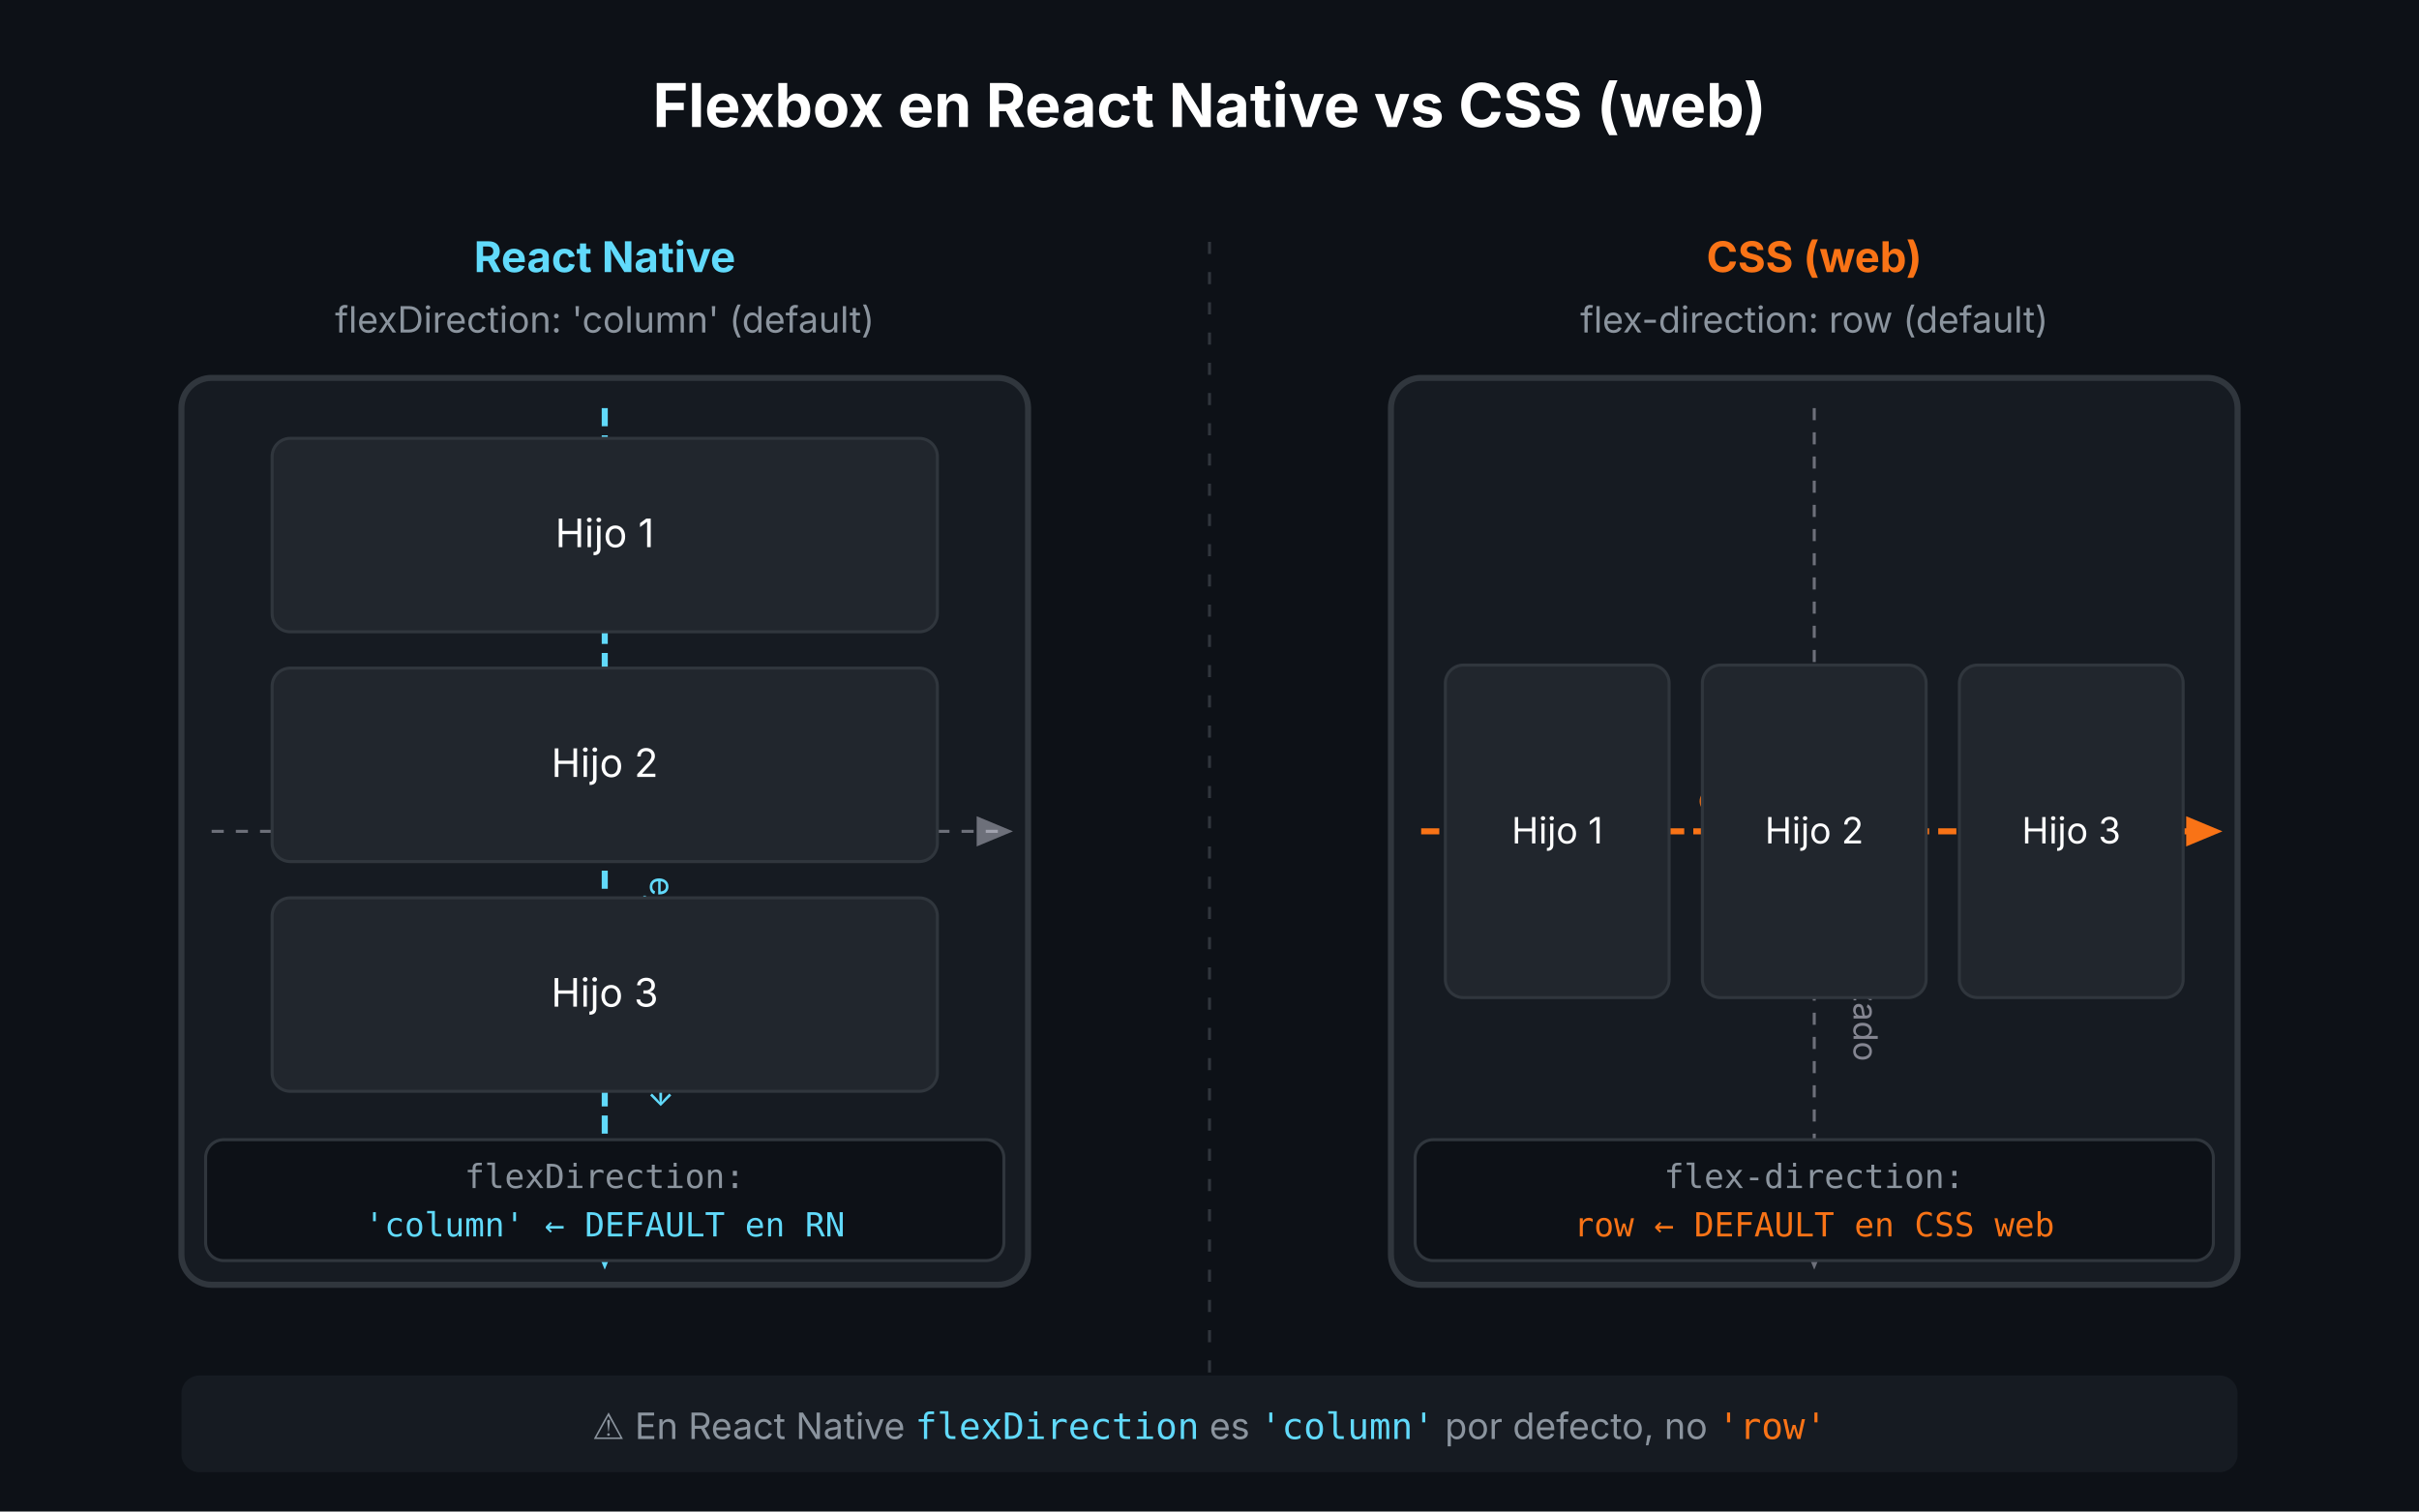
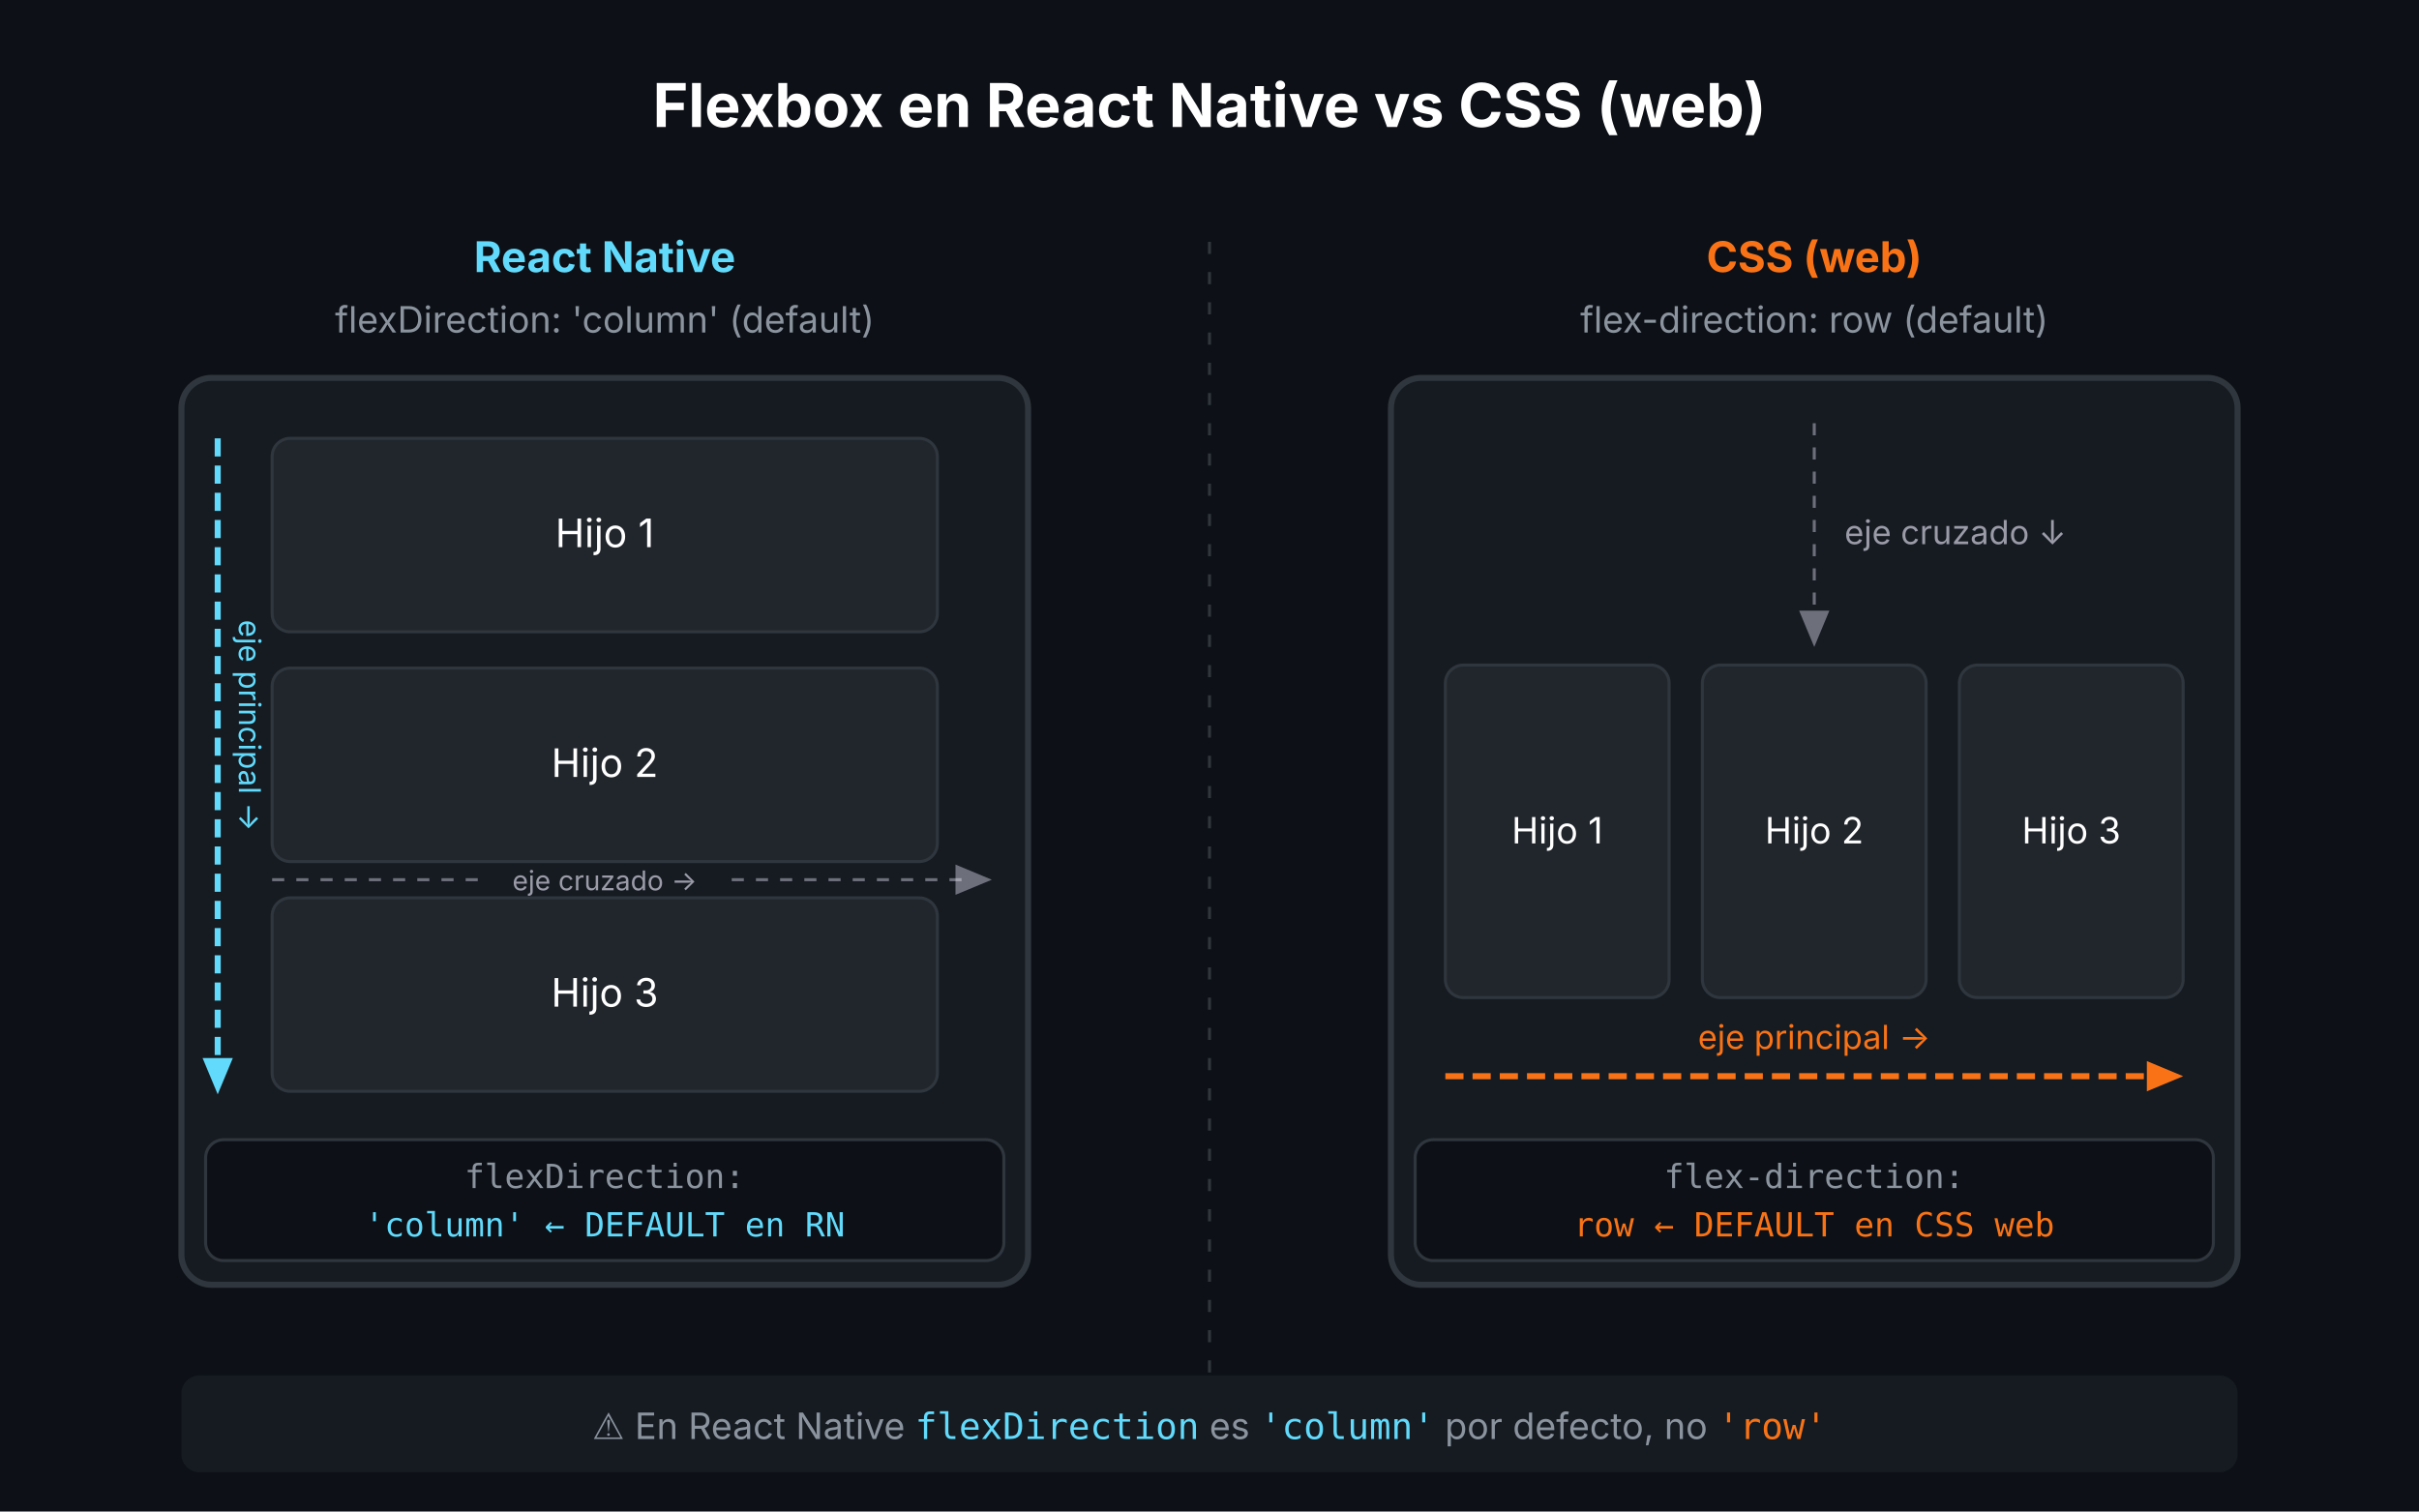
<svg xmlns="http://www.w3.org/2000/svg" viewBox="0 0 800 500" width="800" height="500" role="img" aria-labelledby="title desc">
  <rect width="800" height="500" fill="#0d1117" />
  <text x="400" y="42" text-anchor="middle" font-family="system-ui, -apple-system, sans-serif" font-size="20" font-weight="bold" fill="#ffffff">Flexbox en React Native vs CSS (web)</text>
  <text x="200" y="90" text-anchor="middle" font-family="system-ui, -apple-system, sans-serif" font-size="14" font-weight="bold" fill="#61DAFB">React Native</text>
  <text x="200" y="110" text-anchor="middle" font-family="system-ui, -apple-system, sans-serif" font-size="12" fill="#8b949e">flexDirection: 'column' (default)</text>
  <rect x="60" y="125" width="280" height="300" rx="10" fill="#161b22" stroke="#30363d" stroke-width="2" />
-   <line x1="200" y1="135" x2="200" y2="415" stroke="#61DAFB" stroke-width="2" stroke-dasharray="6,3" />
-   <polygon points="200,420 195,408 205,408" fill="#61DAFB" />
-   <text x="215" y="290" font-family="system-ui, -apple-system, sans-serif" font-size="11" fill="#61DAFB" transform="rotate(90, 215, 290)">eje principal →</text>
-   <line x1="70" y1="275" x2="330" y2="275" stroke="#f1f0ff" stroke-width="1" stroke-dasharray="4,4" opacity="0.4" />
-   <polygon points="335,275 323,270 323,280" fill="#f1f0ff" opacity="0.4" />
-   <text x="200" y="268" text-anchor="middle" font-family="system-ui, -apple-system, sans-serif" font-size="11" fill="#f1f0ff" opacity="0.5">eje cruzado</text>
+   <line x1="72" y1="145" x2="72" y2="352" stroke="#61DAFB" stroke-width="2" stroke-dasharray="6,3" />
+   <polygon points="72,362 67,350 77,350" fill="#61DAFB" />
+   <text x="79" y="240" text-anchor="middle" font-family="system-ui, -apple-system, sans-serif" font-size="10" fill="#61DAFB" transform="rotate(90, 79, 240)">eje principal →</text>
+   <line x1="90" y1="291" x2="318" y2="291" stroke="#f1f0ff" stroke-width="1" stroke-dasharray="4,4" opacity="0.4" />
+   <polygon points="328,291 316,286 316,296" fill="#f1f0ff" opacity="0.4" />
+   <rect x="160" y="285" width="80" height="12" fill="#161b22" />
+   <text x="200" y="294.5" text-anchor="middle" font-family="system-ui, -apple-system, sans-serif" font-size="9" fill="#f1f0ff" opacity="0.6">eje cruzado →</text>
  <rect x="90" y="145" width="220" height="64" rx="6" fill="#21262d" stroke="#30363d" stroke-width="1" />
  <text x="200" y="181" text-anchor="middle" font-family="system-ui, -apple-system, sans-serif" font-size="13" fill="#ffffff">Hijo 1</text>
  <rect x="90" y="221" width="220" height="64" rx="6" fill="#21262d" stroke="#30363d" stroke-width="1" />
  <text x="200" y="257" text-anchor="middle" font-family="system-ui, -apple-system, sans-serif" font-size="13" fill="#ffffff">Hijo 2</text>
  <rect x="90" y="297" width="220" height="64" rx="6" fill="#21262d" stroke="#30363d" stroke-width="1" />
  <text x="200" y="333" text-anchor="middle" font-family="system-ui, -apple-system, sans-serif" font-size="13" fill="#ffffff">Hijo 3</text>
  <rect x="68" y="377" width="264" height="40" rx="6" fill="#0d1117" stroke="#30363d" stroke-width="1" />
  <text x="200" y="393" text-anchor="middle" font-family="monospace" font-size="11" fill="#8b949e">flexDirection:</text>
  <text x="200" y="409" text-anchor="middle" font-family="monospace" font-size="11" fill="#61DAFB">'column'  ← DEFAULT en RN</text>
  <text x="600" y="90" text-anchor="middle" font-family="system-ui, -apple-system, sans-serif" font-size="14" font-weight="bold" fill="#f97316">CSS (web)</text>
  <text x="600" y="110" text-anchor="middle" font-family="system-ui, -apple-system, sans-serif" font-size="12" fill="#8b949e">flex-direction: row (default)</text>
  <rect x="460" y="125" width="280" height="300" rx="10" fill="#161b22" stroke="#30363d" stroke-width="2" />
-   <line x1="470" y1="275" x2="730" y2="275" stroke="#f97316" stroke-width="2" stroke-dasharray="6,3" />
-   <polygon points="735,275 723,270 723,280" fill="#f97316" />
-   <text x="600" y="268" text-anchor="middle" font-family="system-ui, -apple-system, sans-serif" font-size="11" fill="#f97316">eje principal →</text>
-   <line x1="600" y1="135" x2="600" y2="415" stroke="#f1f0ff" stroke-width="1" stroke-dasharray="4,4" opacity="0.4" />
-   <polygon points="600,420 595,408 605,408" fill="#f1f0ff" opacity="0.4" />
-   <text x="613" y="290" font-family="system-ui, -apple-system, sans-serif" font-size="11" fill="#f1f0ff" opacity="0.5" transform="rotate(90, 613, 290)">eje cruzado</text>
+   <line x1="478" y1="356" x2="712" y2="356" stroke="#f97316" stroke-width="2" stroke-dasharray="6,3" />
+   <polygon points="722,356 710,351 710,361" fill="#f97316" />
+   <text x="600" y="347" text-anchor="middle" font-family="system-ui, -apple-system, sans-serif" font-size="11" fill="#f97316">eje principal →</text>
+   <line x1="600" y1="140" x2="600" y2="204" stroke="#f1f0ff" stroke-width="1" stroke-dasharray="4,4" opacity="0.4" />
+   <polygon points="600,214 595,202 605,202" fill="#f1f0ff" opacity="0.4" />
+   <text x="610" y="180" font-family="system-ui, -apple-system, sans-serif" font-size="11" fill="#f1f0ff" opacity="0.6">eje cruzado ↓</text>
  <rect x="478" y="220" width="74" height="110" rx="6" fill="#21262d" stroke="#30363d" stroke-width="1" />
  <text x="515" y="279" text-anchor="middle" font-family="system-ui, -apple-system, sans-serif" font-size="12" fill="#ffffff">Hijo 1</text>
  <rect x="563" y="220" width="74" height="110" rx="6" fill="#21262d" stroke="#30363d" stroke-width="1" />
  <text x="600" y="279" text-anchor="middle" font-family="system-ui, -apple-system, sans-serif" font-size="12" fill="#ffffff">Hijo 2</text>
  <rect x="648" y="220" width="74" height="110" rx="6" fill="#21262d" stroke="#30363d" stroke-width="1" />
  <text x="685" y="279" text-anchor="middle" font-family="system-ui, -apple-system, sans-serif" font-size="12" fill="#ffffff">Hijo 3</text>
  <rect x="468" y="377" width="264" height="40" rx="6" fill="#0d1117" stroke="#30363d" stroke-width="1" />
  <text x="600" y="393" text-anchor="middle" font-family="monospace" font-size="11" fill="#8b949e">flex-direction:</text>
  <text x="600" y="409" text-anchor="middle" font-family="monospace" font-size="11" fill="#f97316">row  ← DEFAULT en CSS web</text>
  <line x1="400" y1="80" x2="400" y2="460" stroke="#30363d" stroke-width="1" stroke-dasharray="4,6" />
  <rect x="60" y="455" width="680" height="32" rx="6" fill="#161b22" />
  <text x="400" y="476" text-anchor="middle" font-family="system-ui, -apple-system, sans-serif" font-size="12" fill="#8b949e">⚠️ En React Native <tspan font-family="monospace" fill="#61DAFB">flexDirection</tspan> es <tspan font-family="monospace" fill="#61DAFB">'column'</tspan> por defecto, no <tspan font-family="monospace" fill="#f97316">'row'</tspan>
  </text>
</svg>
